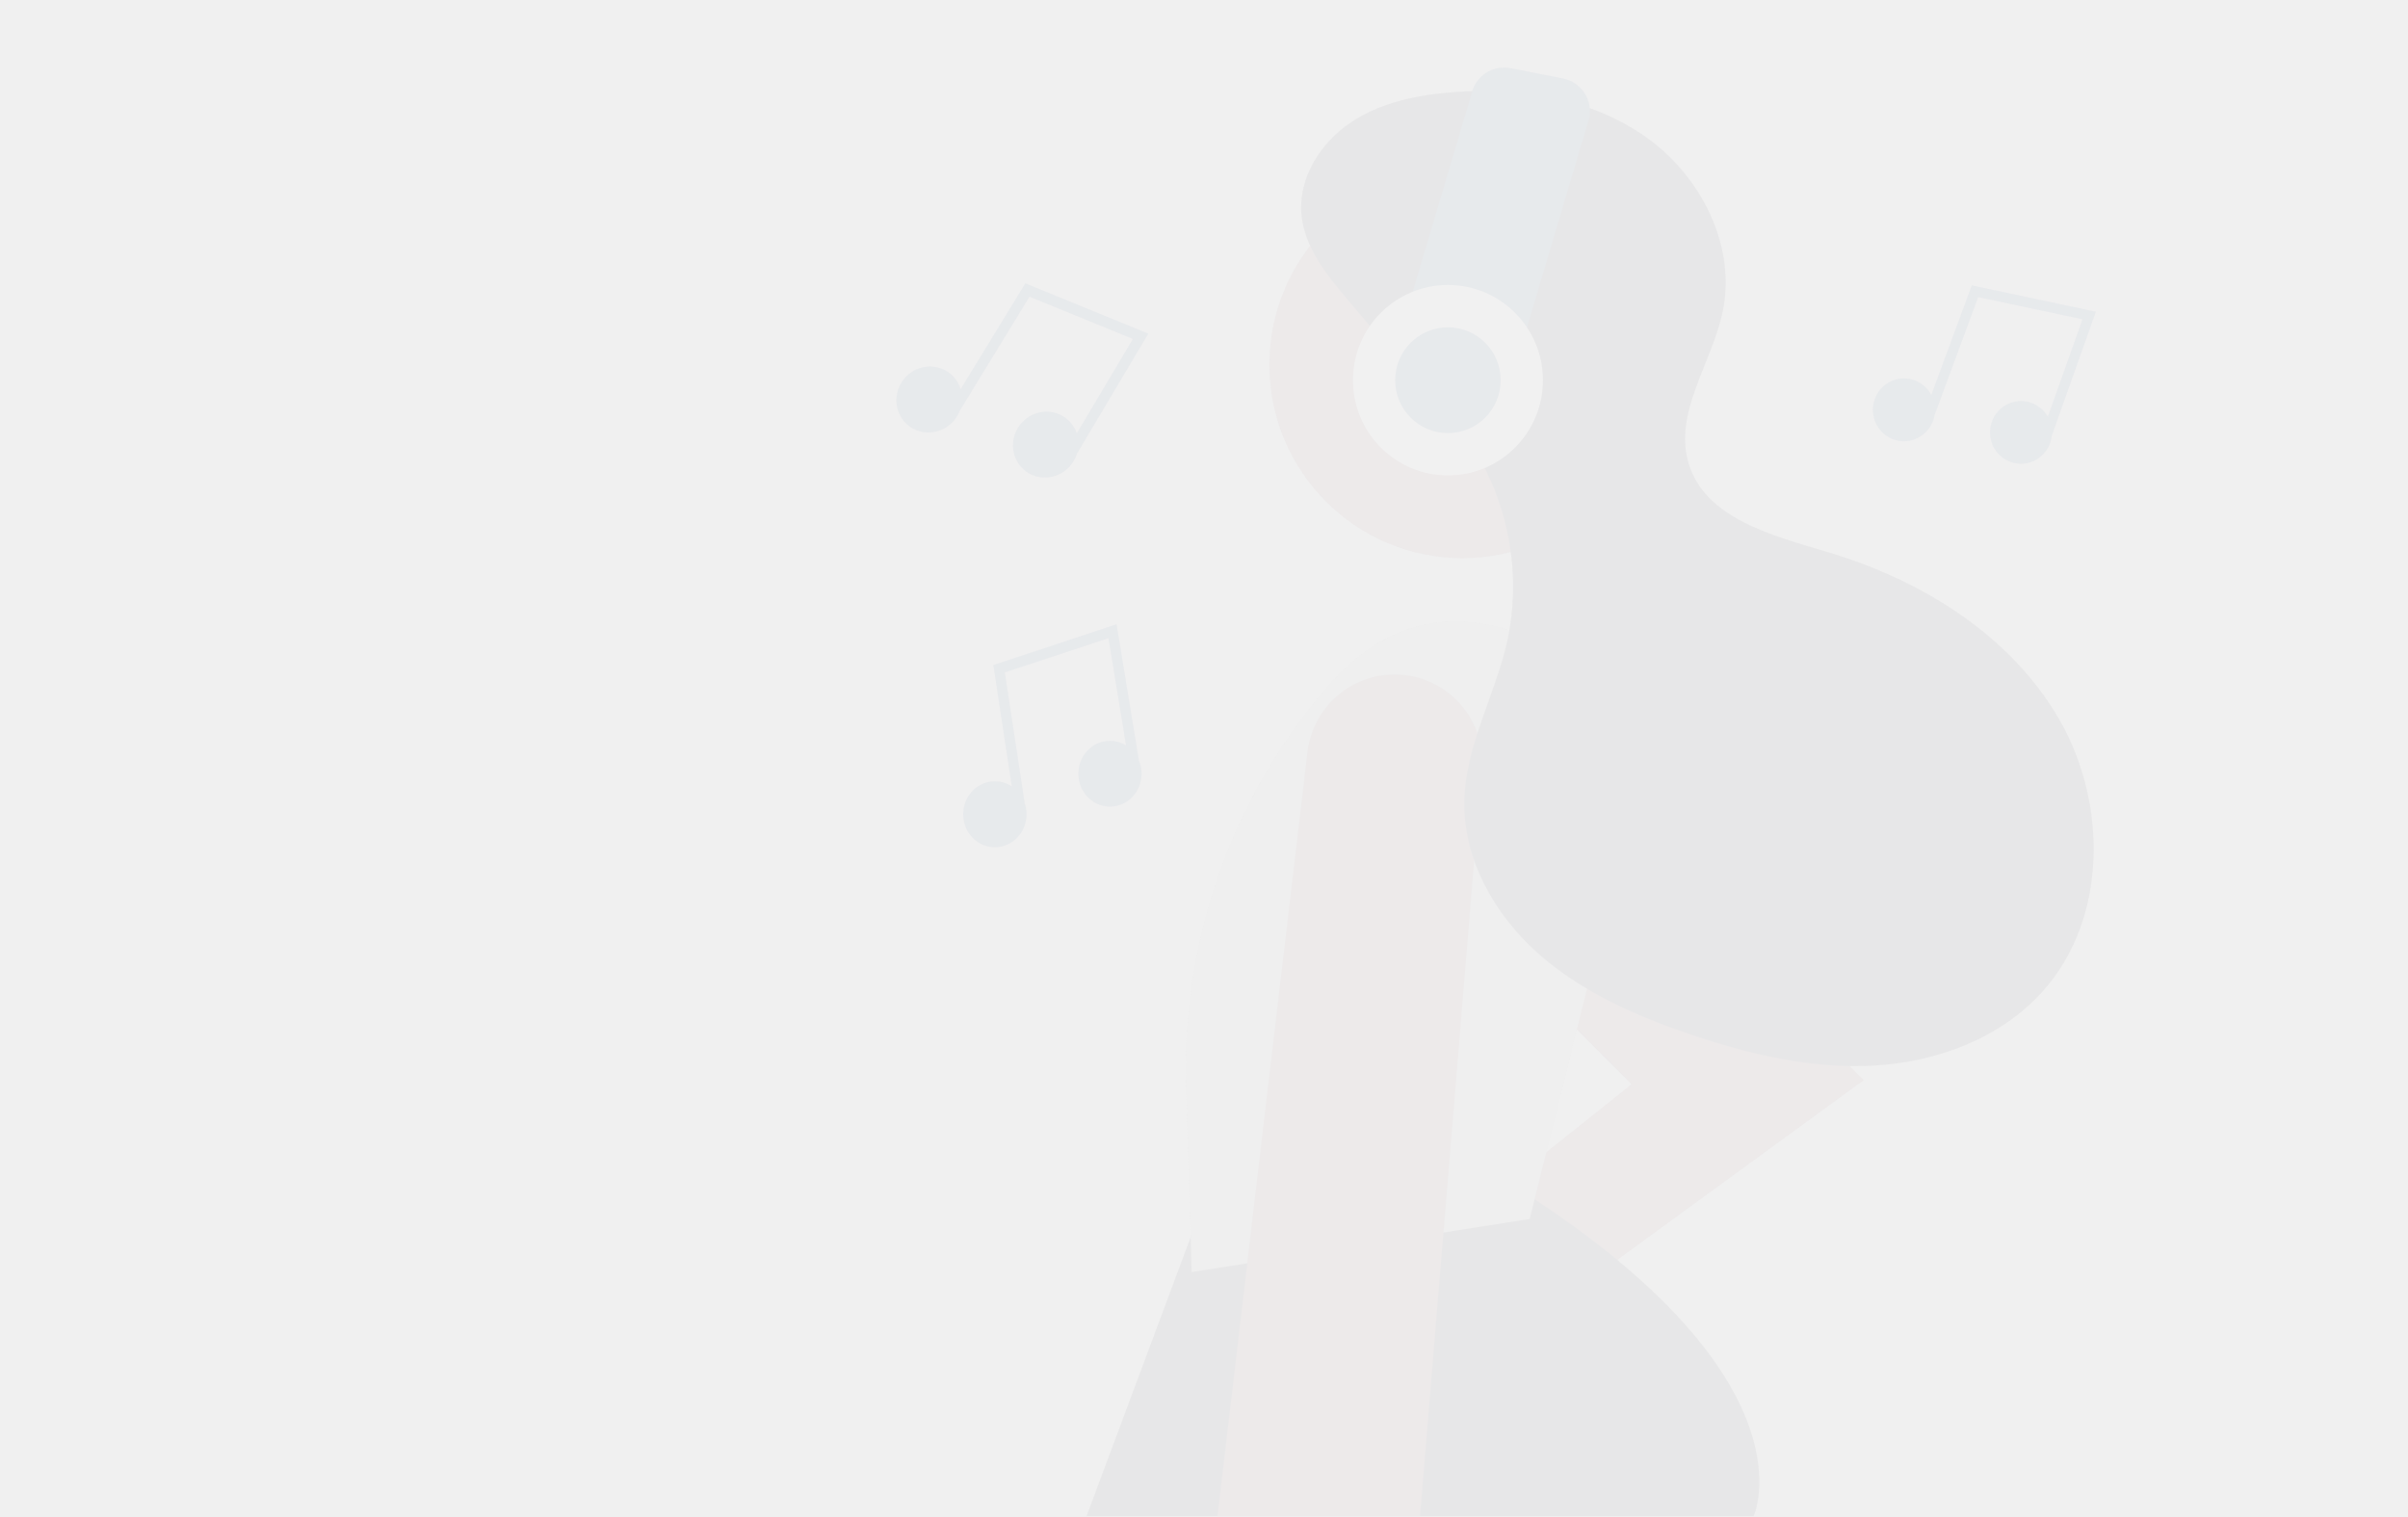
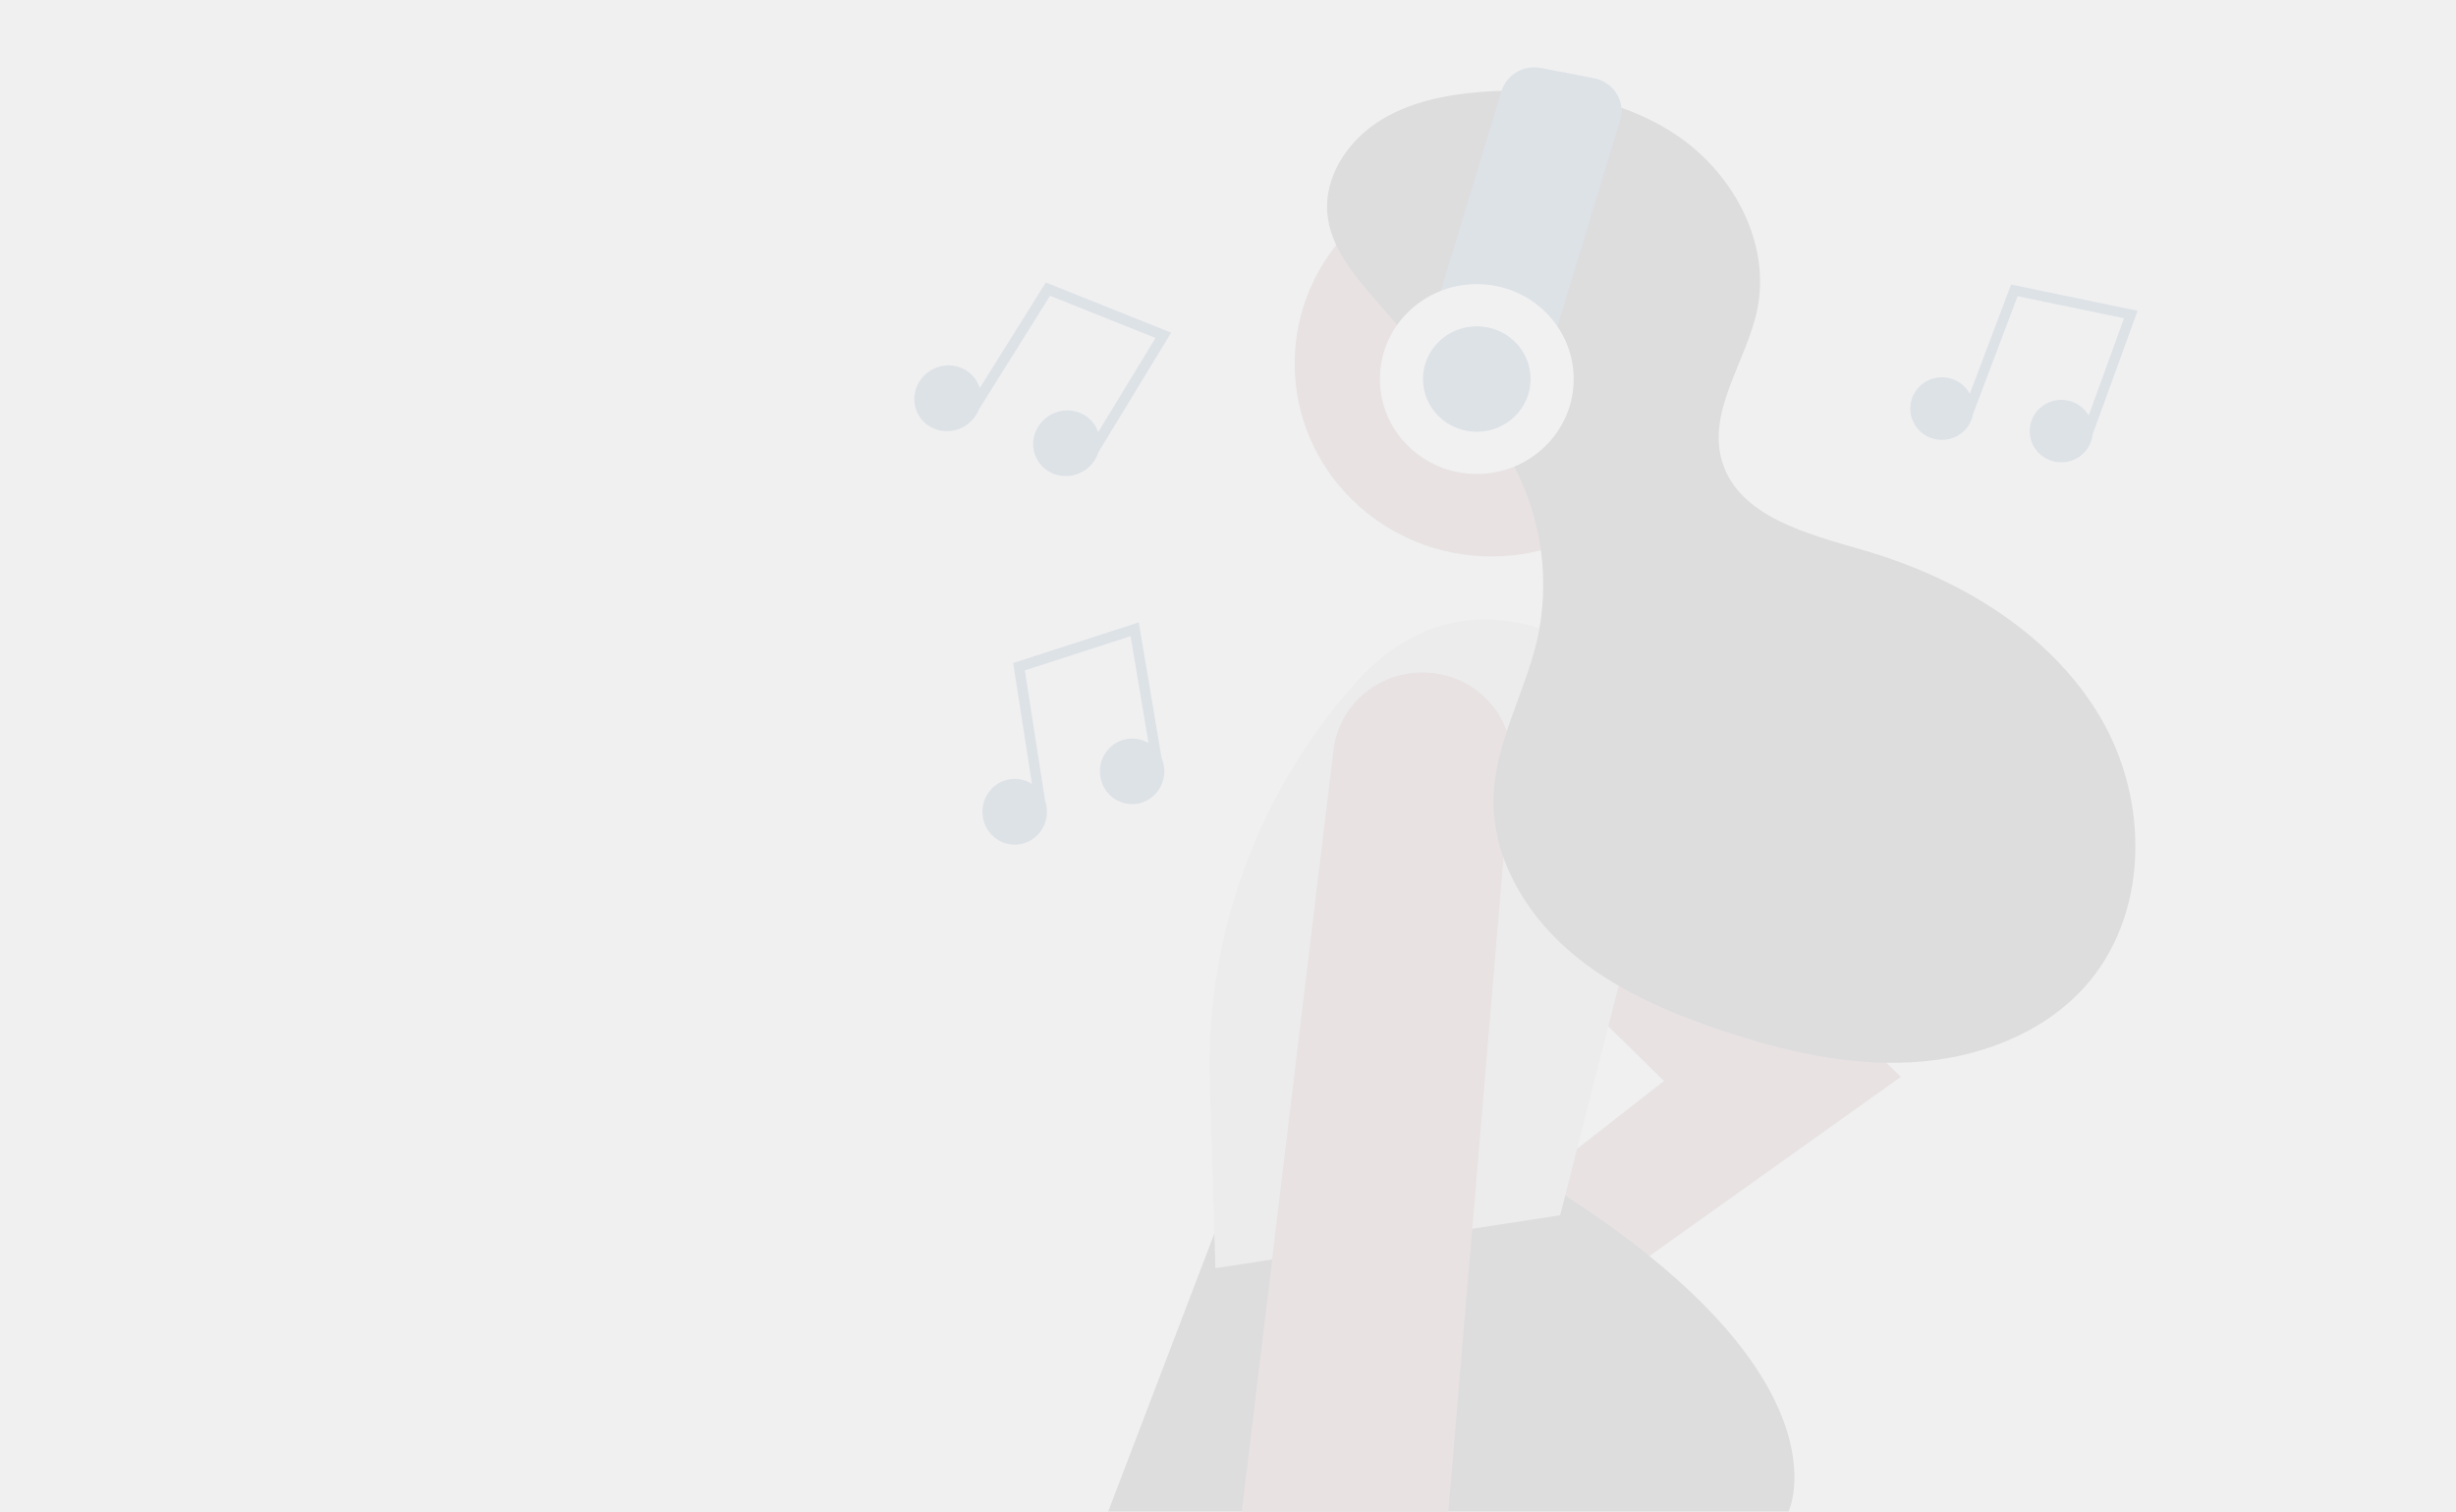
- <svg xmlns="http://www.w3.org/2000/svg" width="270" height="170" viewBox="0 0 270 170" fill="none">
-   <g opacity="0.05">
-     <path d="M208.965 121.119L173.601 85.666C172.449 84.512 171.018 83.679 169.447 83.249C167.876 82.818 166.22 82.806 164.643 83.213C163.066 83.621 161.623 84.433 160.454 85.57C159.286 86.708 158.434 88.131 157.982 89.699V89.699C157.518 91.312 157.493 93.02 157.91 94.646C158.328 96.272 159.173 97.756 160.357 98.943L182.935 121.577L151.424 146.757L151.44 146.781C151.283 146.773 151.127 146.757 150.968 146.757C149.073 146.757 147.22 147.319 145.644 148.373C144.067 149.427 142.838 150.926 142.11 152.68C141.383 154.435 141.19 156.366 141.556 158.229C141.923 160.093 142.831 161.807 144.168 163.153C145.505 164.5 147.21 165.419 149.067 165.795C150.925 166.171 152.852 165.987 154.605 165.266C156.358 164.545 157.859 163.319 158.918 161.744C159.977 160.169 160.547 158.314 160.556 156.414L208.965 121.119Z" fill="#A0616A" />
-     <path d="M170.711 133.593C170.711 133.593 143.125 130.741 133.93 137.586L121.833 170H196.627C196.627 170 203.727 154.822 170.711 133.593Z" fill="#2F2E41" />
-     <path d="M163.972 62.586C152.021 62.586 142.333 52.874 142.333 40.894C142.333 28.914 152.021 19.202 163.972 19.202C175.922 19.202 185.61 28.914 185.61 40.894C185.61 52.874 175.922 62.586 163.972 62.586Z" fill="#A0616A" />
-     <path d="M185.218 81.747C185.218 81.747 165.125 57.941 148.684 77.169C138.106 89.541 132.511 105.424 132.994 121.711L133.614 142.637L171.518 136.685L185.218 81.747Z" fill="#CCCCCC" />
-     <path d="M156.501 75.635C157.93 75.654 159.337 75.984 160.625 76.604C161.912 77.223 163.05 78.116 163.959 79.221C164.867 80.326 165.525 81.616 165.885 83.002C166.246 84.387 166.301 85.835 166.047 87.244L159.23 170H136.508L146.618 84.25C146.918 81.87 148.074 79.681 149.87 78.095C151.665 76.508 153.977 75.633 156.37 75.634C156.414 75.634 156.458 75.634 156.501 75.635Z" fill="#A0616A" />
-     <path d="M160.464 44.647L151.167 33.667C148.771 30.837 146.265 27.755 145.927 24.059C145.555 20.008 148.013 16.07 151.374 13.789C154.734 11.508 158.861 10.65 162.907 10.335C170.412 9.75 178.309 10.994 184.478 15.317C190.647 19.64 194.684 27.446 193.179 34.84C191.995 40.661 187.63 46.238 189.327 51.931C191.183 58.161 198.795 60.072 205.009 61.929C215.441 65.047 225.401 71.186 230.868 80.622C236.335 90.058 236.311 103.07 229.024 111.176C224.305 116.425 217.188 119.08 210.151 119.479C203.114 119.878 196.109 118.217 189.435 115.944C183.289 113.851 177.209 111.159 172.37 106.821C167.531 102.484 164.045 96.276 164.196 89.771C164.339 83.571 167.652 77.923 169.013 71.873C170.087 66.807 169.805 61.547 168.197 56.625C166.588 51.704 163.711 47.296 159.855 43.849" fill="#2F2E41" />
-     <path d="M175.237 8.795L169.381 7.642C168.897 7.547 168.399 7.549 167.915 7.646C167.431 7.744 166.972 7.936 166.562 8.212C166.153 8.488 165.802 8.842 165.529 9.254C165.256 9.665 165.067 10.127 164.972 10.612L156.874 37.853L170.101 40.456L178.199 13.214C178.391 12.235 178.187 11.218 177.631 10.389C177.076 9.561 176.214 8.987 175.237 8.795Z" fill="#336198" />
-     <path d="M162.351 53.31C156.469 53.31 151.7 48.529 151.7 42.632C151.7 36.735 156.469 31.954 162.351 31.954C168.234 31.954 173.002 36.735 173.002 42.632C173.002 48.529 168.234 53.31 162.351 53.31Z" fill="white" />
-     <path d="M162.351 48.564C159.083 48.564 156.434 45.908 156.434 42.632C156.434 39.356 159.083 36.7 162.351 36.7C165.619 36.7 168.268 39.356 168.268 42.632C168.268 45.908 165.619 48.564 162.351 48.564Z" fill="#336198" />
-     <path d="M127.676 85.215L127.693 85.213L125.195 70L111.38 74.571L113.447 88.178C112.735 87.709 111.886 87.519 111.052 87.642C110.219 87.765 109.454 88.192 108.895 88.849C108.336 89.505 108.019 90.346 108.001 91.224C107.983 92.101 108.265 92.956 108.796 93.636C109.328 94.316 110.074 94.778 110.903 94.938C111.731 95.098 112.586 94.946 113.317 94.509C114.047 94.073 114.605 93.38 114.89 92.555C115.175 91.729 115.169 90.825 114.873 90.004L114.886 90.001L112.668 75.399L124.286 71.555L126.261 83.581C125.532 83.131 124.673 82.969 123.839 83.124C123.005 83.277 122.252 83.737 121.716 84.42C121.179 85.103 120.896 85.963 120.916 86.845C120.936 87.727 121.259 88.572 121.827 89.227C122.394 89.882 123.167 90.304 124.007 90.416C124.847 90.528 125.698 90.323 126.406 89.838C127.113 89.353 127.63 88.62 127.863 87.772C128.096 86.924 128.03 86.017 127.676 85.215Z" fill="#336198" />
-     <path d="M120.773 50.8L120.788 50.81L128.754 37.411L114.967 31.771L107.71 43.643C107.459 42.809 106.919 42.099 106.187 41.64C105.454 41.182 104.577 41.005 103.712 41.14C102.846 41.275 102.05 41.715 101.464 42.379C100.877 43.044 100.54 43.891 100.512 44.769C100.485 45.647 100.768 46.498 101.311 47.172C101.854 47.845 102.623 48.295 103.479 48.443C104.335 48.591 105.223 48.426 105.985 47.979C106.746 47.531 107.331 46.829 107.635 45.999L107.646 46.006L115.434 33.265L127.029 38.008L120.732 48.6C120.454 47.769 119.888 47.074 119.135 46.639C118.382 46.205 117.493 46.06 116.629 46.231C115.764 46.402 114.981 46.878 114.422 47.572C113.863 48.266 113.564 49.132 113.581 50.014C113.597 50.896 113.927 51.735 114.511 52.379C115.095 53.023 115.894 53.429 116.764 53.524C117.634 53.619 118.516 53.397 119.251 52.898C119.987 52.398 120.527 51.654 120.773 50.8Z" fill="#336198" />
-     <path d="M230.067 48.78L230.083 48.786L235 34.954L221.089 32L216.549 44.29C216.158 43.553 215.522 42.982 214.753 42.676C213.984 42.371 213.133 42.352 212.352 42.623C211.571 42.895 210.91 43.438 210.488 44.156C210.067 44.874 209.911 45.721 210.049 46.545C210.187 47.368 210.611 48.115 211.244 48.652C211.877 49.189 212.677 49.481 213.503 49.475C214.329 49.47 215.126 49.167 215.752 48.623C216.378 48.078 216.792 47.325 216.92 46.5L216.931 46.504L221.805 33.315L233.503 35.8L229.617 46.734C229.202 46.005 228.544 45.452 227.761 45.172C226.978 44.892 226.122 44.906 225.347 45.211C224.573 45.515 223.933 46.09 223.542 46.831C223.15 47.572 223.034 48.43 223.215 49.25C223.395 50.07 223.86 50.797 224.526 51.3C225.19 51.803 226.012 52.049 226.84 51.992C227.669 51.935 228.45 51.58 229.042 50.99C229.634 50.401 229.997 49.617 230.067 48.78Z" fill="#336198" />
+ <svg xmlns="http://www.w3.org/2000/svg" width="260" height="160" viewBox="0 0 260 160" fill="none">
+   <g opacity="0.1">
+     <path d="M201.226 113.994L167.171 80.627C166.062 79.541 164.684 78.757 163.171 78.352C161.658 77.947 160.064 77.935 158.545 78.319C157.027 78.702 155.637 79.466 154.511 80.537C153.387 81.607 152.566 82.947 152.131 84.423V84.423C151.684 85.941 151.66 87.549 152.062 89.079C152.464 90.609 153.278 92.005 154.418 93.123L176.16 114.425L145.816 138.124L145.831 138.147C145.68 138.139 145.53 138.124 145.377 138.124C143.552 138.124 141.767 138.653 140.25 139.645C138.731 140.637 137.548 142.048 136.847 143.699C136.147 145.351 135.961 147.168 136.313 148.921C136.667 150.676 137.541 152.289 138.828 153.556C140.116 154.824 141.758 155.688 143.546 156.042C145.335 156.396 147.191 156.223 148.879 155.544C150.567 154.866 152.012 153.712 153.032 152.23C154.052 150.747 154.601 149.001 154.61 147.213L201.226 113.994Z" fill="#A0616A" />
+     <path d="M164.388 125.735C164.388 125.735 137.824 123.05 128.97 129.493L117.321 160H189.345C189.345 160 196.182 145.715 164.388 125.735Z" fill="#2F2E41" />
+     <path d="M157.899 58.905C146.391 58.905 137.061 49.764 137.061 38.488C137.061 27.213 146.391 18.072 157.899 18.072C169.406 18.072 178.736 27.213 178.736 38.488C178.736 49.764 169.406 58.905 157.899 58.905Z" fill="#A0616A" />
+     <path d="M178.358 76.939C178.358 76.939 159.009 54.533 143.177 72.63C132.991 84.274 127.603 99.222 128.068 114.551L128.665 134.246L165.165 128.645L178.358 76.939Z" fill="#CCCCCC" />
+     <path d="M150.705 71.186C152.081 71.204 153.436 71.514 154.676 72.097C155.915 72.68 157.011 73.521 157.886 74.561C158.761 75.601 159.394 76.815 159.741 78.119C160.089 79.423 160.142 80.786 159.897 82.112L153.333 160H131.452L141.188 79.294C141.477 77.054 142.59 74.994 144.319 73.501C146.048 72.008 148.274 71.184 150.579 71.185C150.621 71.185 150.663 71.185 150.705 71.186Z" fill="#A0616A" />
+     <path d="M154.521 42.02L145.568 31.687C143.261 29.023 140.848 26.123 140.522 22.644C140.164 18.831 142.531 15.124 145.768 12.978C149.003 10.831 152.977 10.023 156.873 9.727C164.1 9.177 171.705 10.347 177.645 14.416C183.586 18.485 187.473 25.831 186.024 32.79C184.884 38.27 180.681 43.518 182.315 48.877C184.102 54.739 191.432 56.538 197.416 58.286C207.462 61.221 217.053 66.998 222.317 75.879C227.582 84.761 227.559 97.007 220.542 104.636C215.997 109.576 209.144 112.075 202.368 112.451C195.591 112.826 188.846 111.263 182.419 109.124C176.501 107.154 170.646 104.62 165.986 100.537C161.326 96.456 157.969 90.613 158.115 84.49C158.252 78.655 161.443 73.339 162.753 67.645C163.787 62.877 163.516 57.926 161.968 53.294C160.418 48.662 157.648 44.514 153.934 41.27" fill="#2F2E41" />
+     <path d="M168.747 8.277L163.108 7.193C162.642 7.103 162.162 7.105 161.696 7.196C161.23 7.288 160.788 7.469 160.393 7.729C159.999 7.989 159.661 8.322 159.398 8.709C159.135 9.097 158.953 9.531 158.862 9.988L151.064 35.627L163.801 38.076L171.599 12.437C171.784 11.515 171.587 10.558 171.052 9.778C170.518 8.998 169.688 8.458 168.747 8.277Z" fill="#336198" />
+     <path d="M156.338 50.174C150.674 50.174 146.081 45.675 146.081 40.124C146.081 34.574 150.674 30.075 156.338 30.075C162.003 30.075 166.595 34.574 166.595 40.124C166.595 45.675 162.003 50.174 156.338 50.174Z" fill="white" />
+     <path d="M156.338 45.708C153.191 45.708 150.64 43.208 150.64 40.124C150.64 37.041 153.191 34.541 156.338 34.541C159.485 34.541 162.036 37.041 162.036 40.124C162.036 43.208 159.485 45.708 156.338 45.708Z" fill="#336198" />
+     <path d="M122.947 80.203L122.964 80.2L120.558 65.882L107.255 70.184L109.245 82.991C108.56 82.549 107.742 82.371 106.939 82.486C106.137 82.602 105.4 83.005 104.862 83.622C104.324 84.24 104.018 85.032 104.001 85.857C103.984 86.683 104.255 87.488 104.767 88.128C105.279 88.768 105.997 89.203 106.796 89.353C107.593 89.504 108.416 89.361 109.12 88.95C109.823 88.539 110.36 87.887 110.635 87.11C110.909 86.333 110.904 85.482 110.619 84.709L110.631 84.707L108.495 70.964L119.683 67.346L121.585 78.664C120.883 78.241 120.056 78.088 119.252 78.234C118.449 78.379 117.724 78.812 117.208 79.454C116.691 80.097 116.418 80.907 116.438 81.737C116.457 82.566 116.768 83.362 117.315 83.978C117.861 84.595 118.605 84.992 119.414 85.097C120.223 85.203 121.043 85.01 121.724 84.553C122.405 84.097 122.903 83.407 123.127 82.609C123.352 81.811 123.288 80.957 122.947 80.203Z" fill="#336198" />
+     <path d="M116.3 47.812L116.314 47.821L123.985 35.211L110.709 29.902L103.721 41.076C103.479 40.291 102.959 39.623 102.254 39.191C101.548 38.76 100.704 38.593 99.871 38.72C99.037 38.847 98.27 39.261 97.706 39.886C97.141 40.512 96.816 41.309 96.789 42.136C96.763 42.962 97.036 43.763 97.559 44.397C98.082 45.03 98.822 45.454 99.647 45.594C100.471 45.733 101.326 45.578 102.06 45.156C102.792 44.735 103.356 44.074 103.649 43.293L103.659 43.299L111.159 31.308L122.324 35.773L116.26 45.741C115.993 44.959 115.448 44.305 114.723 43.896C113.998 43.487 113.141 43.35 112.309 43.511C111.476 43.672 110.722 44.12 110.184 44.773C109.646 45.426 109.358 46.242 109.374 47.072C109.39 47.902 109.708 48.692 110.27 49.298C110.832 49.904 111.602 50.286 112.439 50.376C113.277 50.465 114.127 50.256 114.834 49.786C115.543 49.316 116.063 48.615 116.3 47.812Z" fill="#336198" />
+     <path d="M221.546 45.911L221.561 45.916L226.296 32.898L212.901 30.118L208.529 41.684C208.152 40.991 207.54 40.453 206.799 40.166C206.059 39.879 205.239 39.861 204.487 40.116C203.735 40.372 203.099 40.883 202.692 41.559C202.287 42.235 202.137 43.032 202.269 43.807C202.402 44.582 202.811 45.285 203.42 45.79C204.03 46.296 204.8 46.57 205.596 46.565C206.391 46.56 207.158 46.275 207.761 45.763C208.364 45.249 208.763 44.541 208.886 43.764L208.897 43.768L213.59 31.355L224.855 33.694L221.113 43.985C220.713 43.299 220.079 42.778 219.325 42.515C218.571 42.252 217.747 42.265 217.001 42.551C216.256 42.838 215.639 43.379 215.263 44.076C214.885 44.774 214.774 45.581 214.948 46.353C215.121 47.125 215.569 47.809 216.21 48.283C216.85 48.756 217.641 48.987 218.439 48.934C219.237 48.88 219.989 48.545 220.559 47.991C221.129 47.437 221.479 46.698 221.546 45.911Z" fill="#336198" />
  </g>
</svg>
